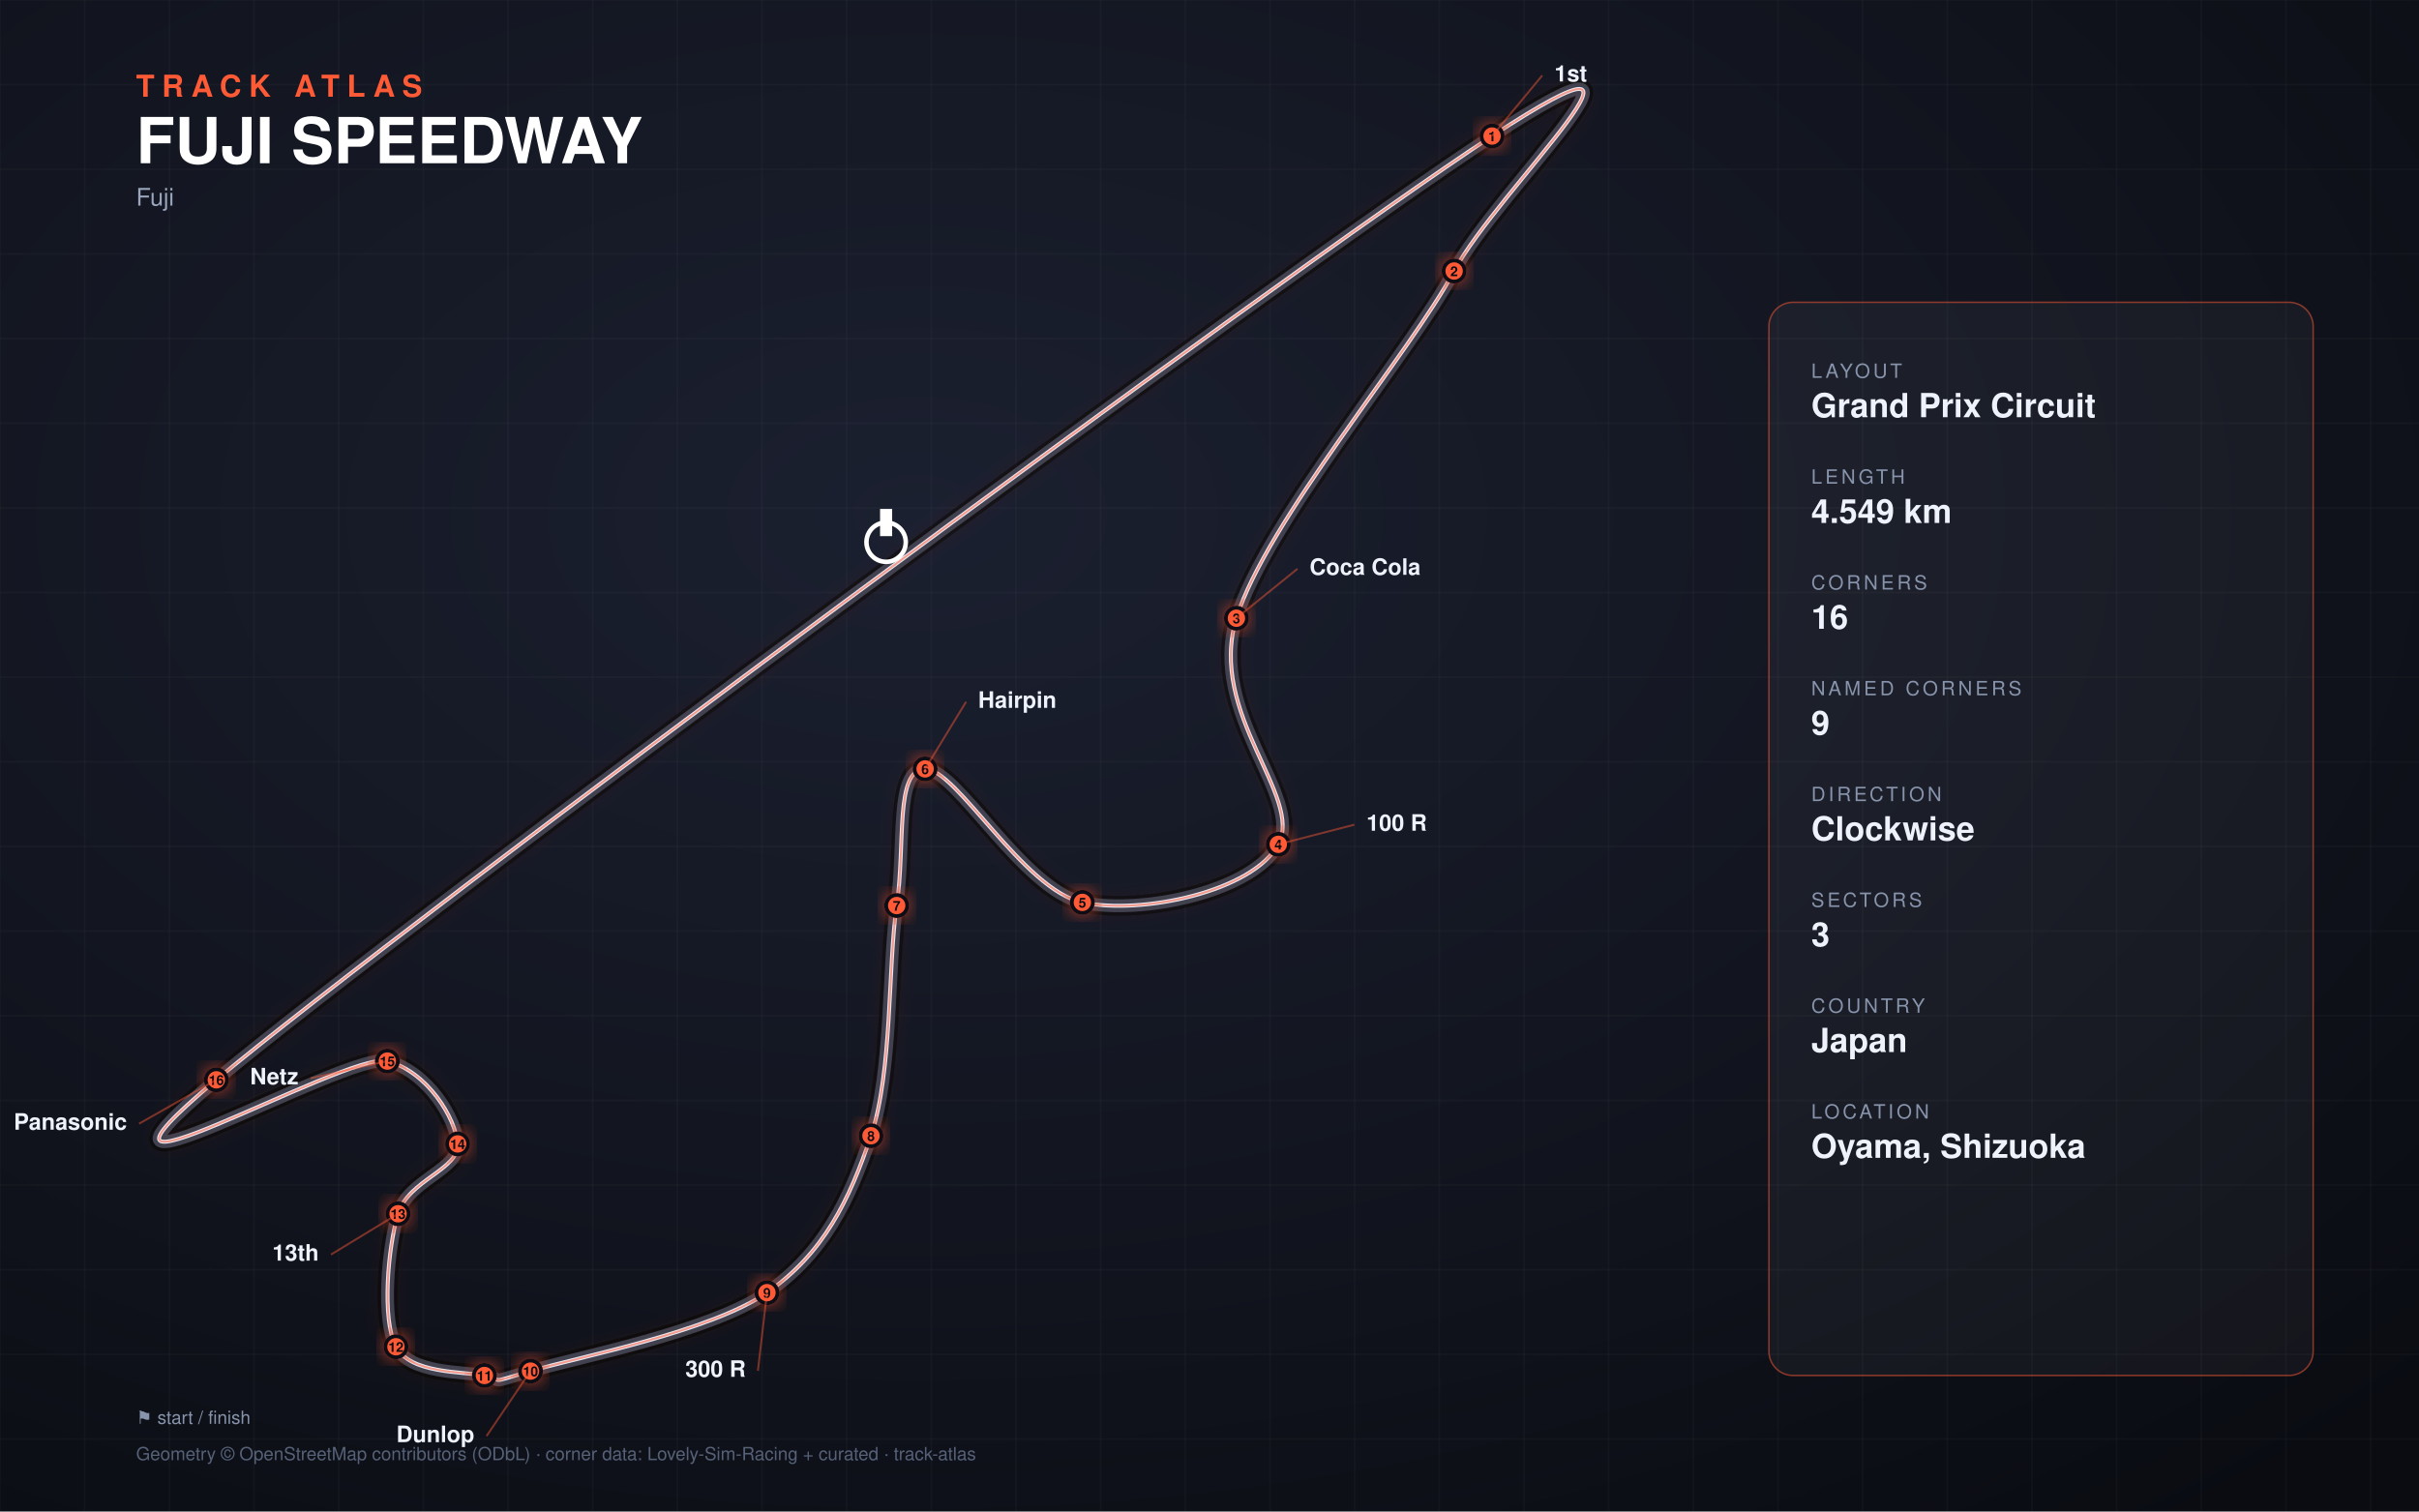
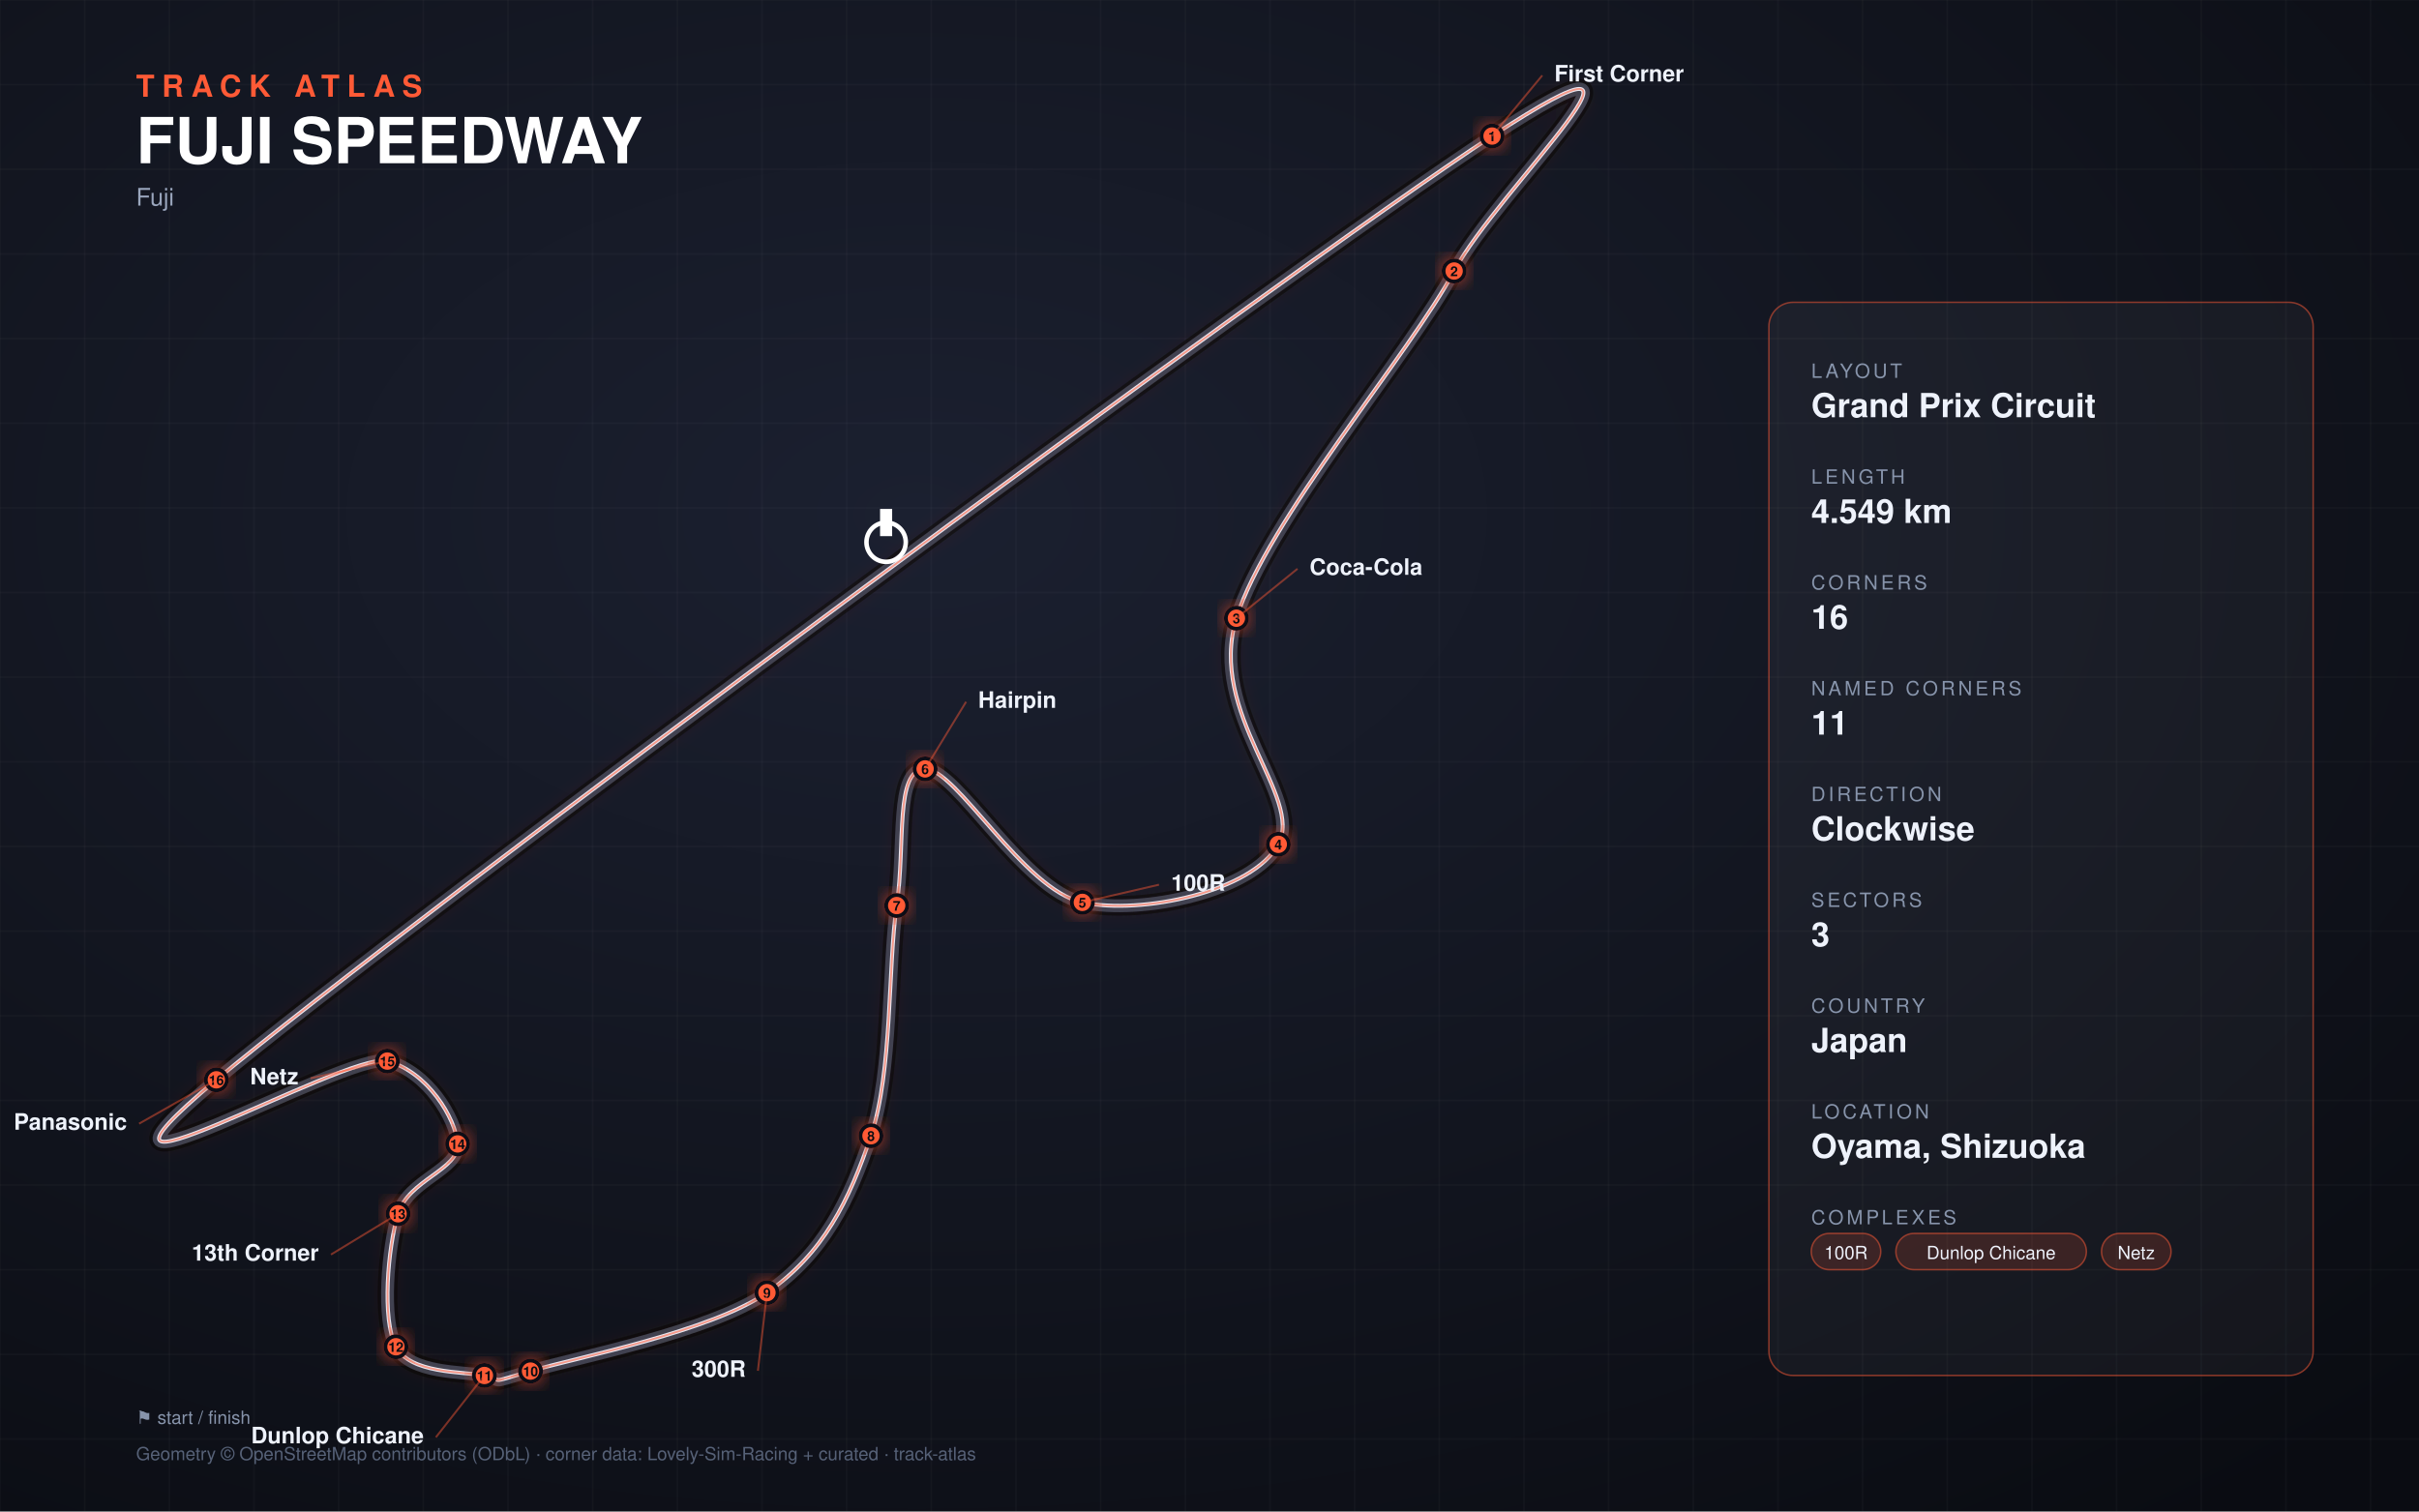
<svg xmlns="http://www.w3.org/2000/svg" width="1600" height="1000" viewBox="0 0 1600 1000" font-family="Helvetica, Arial, sans-serif">
  <defs>
    <radialGradient id="bg" cx="38%" cy="34%" r="85%">
      <stop offset="0%" stop-color="#1b2030" />
      <stop offset="55%" stop-color="#12151f" />
      <stop offset="100%" stop-color="#0a0c12" />
    </radialGradient>
    <linearGradient id="accent" x1="0" y1="0" x2="1" y2="1">
      <stop offset="0%" stop-color="#ff5a36" />
      <stop offset="100%" stop-color="#ffffff" />
    </linearGradient>
    <filter id="glow" x="-40%" y="-40%" width="180%" height="180%">
      <feGaussianBlur stdDeviation="6" result="b" />
      <feMerge>
        <feMergeNode in="b" />
        <feMergeNode in="SourceGraphic" />
      </feMerge>
    </filter>
  </defs>
  <rect width="1600" height="1000" fill="url(#bg)" />
  <line x1="0" y1="0" x2="0" y2="1000" stroke="#ffffff" stroke-opacity="0.025" />
  <line x1="56" y1="0" x2="56" y2="1000" stroke="#ffffff" stroke-opacity="0.025" />
  <line x1="112" y1="0" x2="112" y2="1000" stroke="#ffffff" stroke-opacity="0.025" />
  <line x1="168" y1="0" x2="168" y2="1000" stroke="#ffffff" stroke-opacity="0.025" />
  <line x1="224" y1="0" x2="224" y2="1000" stroke="#ffffff" stroke-opacity="0.025" />
  <line x1="280" y1="0" x2="280" y2="1000" stroke="#ffffff" stroke-opacity="0.025" />
  <line x1="336" y1="0" x2="336" y2="1000" stroke="#ffffff" stroke-opacity="0.025" />
  <line x1="392" y1="0" x2="392" y2="1000" stroke="#ffffff" stroke-opacity="0.025" />
  <line x1="448" y1="0" x2="448" y2="1000" stroke="#ffffff" stroke-opacity="0.025" />
  <line x1="504" y1="0" x2="504" y2="1000" stroke="#ffffff" stroke-opacity="0.025" />
  <line x1="560" y1="0" x2="560" y2="1000" stroke="#ffffff" stroke-opacity="0.025" />
  <line x1="616" y1="0" x2="616" y2="1000" stroke="#ffffff" stroke-opacity="0.025" />
  <line x1="672" y1="0" x2="672" y2="1000" stroke="#ffffff" stroke-opacity="0.025" />
  <line x1="728" y1="0" x2="728" y2="1000" stroke="#ffffff" stroke-opacity="0.025" />
  <line x1="784" y1="0" x2="784" y2="1000" stroke="#ffffff" stroke-opacity="0.025" />
  <line x1="840" y1="0" x2="840" y2="1000" stroke="#ffffff" stroke-opacity="0.025" />
  <line x1="896" y1="0" x2="896" y2="1000" stroke="#ffffff" stroke-opacity="0.025" />
  <line x1="952" y1="0" x2="952" y2="1000" stroke="#ffffff" stroke-opacity="0.025" />
  <line x1="1008" y1="0" x2="1008" y2="1000" stroke="#ffffff" stroke-opacity="0.025" />
  <line x1="1064" y1="0" x2="1064" y2="1000" stroke="#ffffff" stroke-opacity="0.025" />
  <line x1="1120" y1="0" x2="1120" y2="1000" stroke="#ffffff" stroke-opacity="0.025" />
  <line x1="1176" y1="0" x2="1176" y2="1000" stroke="#ffffff" stroke-opacity="0.025" />
  <line x1="1232" y1="0" x2="1232" y2="1000" stroke="#ffffff" stroke-opacity="0.025" />
  <line x1="1288" y1="0" x2="1288" y2="1000" stroke="#ffffff" stroke-opacity="0.025" />
  <line x1="1344" y1="0" x2="1344" y2="1000" stroke="#ffffff" stroke-opacity="0.025" />
  <line x1="1400" y1="0" x2="1400" y2="1000" stroke="#ffffff" stroke-opacity="0.025" />
  <line x1="1456" y1="0" x2="1456" y2="1000" stroke="#ffffff" stroke-opacity="0.025" />
  <line x1="1512" y1="0" x2="1512" y2="1000" stroke="#ffffff" stroke-opacity="0.025" />
  <line x1="1568" y1="0" x2="1568" y2="1000" stroke="#ffffff" stroke-opacity="0.025" />
  <line x1="0" y1="0" x2="1600" y2="0" stroke="#ffffff" stroke-opacity="0.025" />
  <line x1="0" y1="56" x2="1600" y2="56" stroke="#ffffff" stroke-opacity="0.025" />
  <line x1="0" y1="112" x2="1600" y2="112" stroke="#ffffff" stroke-opacity="0.025" />
  <line x1="0" y1="168" x2="1600" y2="168" stroke="#ffffff" stroke-opacity="0.025" />
  <line x1="0" y1="224" x2="1600" y2="224" stroke="#ffffff" stroke-opacity="0.025" />
  <line x1="0" y1="280" x2="1600" y2="280" stroke="#ffffff" stroke-opacity="0.025" />
  <line x1="0" y1="336" x2="1600" y2="336" stroke="#ffffff" stroke-opacity="0.025" />
  <line x1="0" y1="392" x2="1600" y2="392" stroke="#ffffff" stroke-opacity="0.025" />
  <line x1="0" y1="448" x2="1600" y2="448" stroke="#ffffff" stroke-opacity="0.025" />
  <line x1="0" y1="504" x2="1600" y2="504" stroke="#ffffff" stroke-opacity="0.025" />
  <line x1="0" y1="560" x2="1600" y2="560" stroke="#ffffff" stroke-opacity="0.025" />
  <line x1="0" y1="616" x2="1600" y2="616" stroke="#ffffff" stroke-opacity="0.025" />
  <line x1="0" y1="672" x2="1600" y2="672" stroke="#ffffff" stroke-opacity="0.025" />
  <line x1="0" y1="728" x2="1600" y2="728" stroke="#ffffff" stroke-opacity="0.025" />
  <line x1="0" y1="784" x2="1600" y2="784" stroke="#ffffff" stroke-opacity="0.025" />
  <line x1="0" y1="840" x2="1600" y2="840" stroke="#ffffff" stroke-opacity="0.025" />
  <line x1="0" y1="896" x2="1600" y2="896" stroke="#ffffff" stroke-opacity="0.025" />
  <line x1="0" y1="952" x2="1600" y2="952" stroke="#ffffff" stroke-opacity="0.025" />
  <path d="M 986.9,90.0 C 1123.4,0.8 990.0,126.1 961.8,179.3 C 933.6,232.4 837.2,345.7 817.8,409.0 C 798.4,472.2 862.5,527.2 845.5,558.6 C 828.5,589.9 754.9,605.4 715.9,597.0 C 677.0,588.7 632.4,508.4 611.9,508.7 C 591.5,509.0 599.1,558.6 593.1,599.1 C 587.2,639.5 590.4,708.7 576.1,751.4 C 561.8,794.1 544.8,829.2 507.3,855.2 C 469.7,881.1 382.1,897.9 350.9,907.1 C 319.8,916.2 335.2,912.7 320.4,910.0 C 305.6,907.3 271.5,908.9 261.9,891.0 C 252.4,873.2 256.5,825.4 263.3,803.0 C 270.1,780.6 303.9,773.7 302.7,756.8 C 301.5,740.0 282.8,709.0 256.2,702.0 C 229.6,694.9 21.3,816.4 143.1,714.4 C 264.9,612.5 850.5,179.2 986.9,90.0 Z" fill="none" stroke="#000000" stroke-opacity="0.5" stroke-width="13" stroke-linejoin="round" stroke-linecap="round" />
  <path d="M 986.9,90.0 C 1123.4,0.8 990.0,126.1 961.8,179.3 C 933.6,232.4 837.2,345.7 817.8,409.0 C 798.4,472.2 862.5,527.2 845.5,558.6 C 828.5,589.9 754.9,605.4 715.9,597.0 C 677.0,588.7 632.4,508.4 611.9,508.7 C 591.5,509.0 599.1,558.6 593.1,599.1 C 587.2,639.5 590.4,708.7 576.1,751.4 C 561.8,794.1 544.8,829.2 507.3,855.2 C 469.7,881.1 382.1,897.9 350.9,907.1 C 319.8,916.2 335.2,912.7 320.4,910.0 C 305.6,907.3 271.5,908.9 261.9,891.0 C 252.4,873.2 256.5,825.4 263.3,803.0 C 270.1,780.6 303.9,773.7 302.7,756.8 C 301.5,740.0 282.8,709.0 256.2,702.0 C 229.6,694.9 21.3,816.4 143.1,714.4 C 264.9,612.5 850.5,179.2 986.9,90.0 Z" fill="none" stroke="#39404f" stroke-width="8.5" stroke-linejoin="round" stroke-linecap="round" />
  <path d="M 986.9,90.0 C 1123.4,0.8 990.0,126.1 961.8,179.3 C 933.6,232.4 837.2,345.7 817.8,409.0 C 798.4,472.2 862.5,527.2 845.5,558.6 C 828.5,589.9 754.9,605.4 715.9,597.0 C 677.0,588.7 632.4,508.4 611.9,508.7 C 591.5,509.0 599.1,558.6 593.1,599.1 C 587.2,639.5 590.4,708.7 576.1,751.4 C 561.8,794.1 544.8,829.2 507.3,855.2 C 469.7,881.1 382.1,897.9 350.9,907.1 C 319.8,916.2 335.2,912.7 320.4,910.0 C 305.6,907.3 271.5,908.9 261.9,891.0 C 252.4,873.2 256.5,825.4 263.3,803.0 C 270.1,780.6 303.9,773.7 302.7,756.8 C 301.5,740.0 282.8,709.0 256.2,702.0 C 229.6,694.9 21.3,816.4 143.1,714.4 C 264.9,612.5 850.5,179.2 986.9,90.0 Z" fill="none" stroke="#e7edf8" stroke-width="2.6" stroke-linejoin="round" stroke-linecap="round" />
  <path d="M 986.9,90.0 C 1123.4,0.8 990.0,126.1 961.8,179.3 C 933.6,232.4 837.2,345.7 817.8,409.0 C 798.4,472.2 862.5,527.2 845.5,558.6 C 828.5,589.9 754.9,605.4 715.9,597.0 C 677.0,588.7 632.4,508.4 611.9,508.7 C 591.5,509.0 599.1,558.6 593.1,599.1 C 587.2,639.5 590.4,708.7 576.1,751.4 C 561.8,794.1 544.8,829.2 507.3,855.2 C 469.7,881.1 382.1,897.9 350.9,907.1 C 319.8,916.2 335.2,912.7 320.4,910.0 C 305.6,907.3 271.5,908.9 261.9,891.0 C 252.4,873.2 256.5,825.4 263.3,803.0 C 270.1,780.6 303.9,773.7 302.7,756.8 C 301.5,740.0 282.8,709.0 256.2,702.0 C 229.6,694.9 21.3,816.4 143.1,714.4 C 264.9,612.5 850.5,179.2 986.9,90.0 Z" fill="none" stroke="#ff5a36" stroke-opacity="0.55" stroke-width="1.2" stroke-linejoin="round" filter="url(#glow)" />
  <circle cx="586.1" cy="358.7" r="13" fill="none" stroke="#ffffff" stroke-width="3" />
  <rect x="582.1" y="336.7" width="8" height="18" fill="#ffffff" />
  <circle cx="986.9" cy="90.0" r="7" fill="#ff5a36" stroke="#0a0c12" stroke-width="2.5" filter="url(#glow)" />
  <text x="986.9" y="93.4" font-size="9" font-weight="700" fill="#0a0c12" text-anchor="middle">1</text>
  <circle cx="961.8" cy="179.3" r="7" fill="#ff5a36" stroke="#0a0c12" stroke-width="2.5" filter="url(#glow)" />
  <text x="961.8" y="182.7" font-size="9" font-weight="700" fill="#0a0c12" text-anchor="middle">2</text>
  <circle cx="817.8" cy="409.0" r="7" fill="#ff5a36" stroke="#0a0c12" stroke-width="2.5" filter="url(#glow)" />
  <text x="817.8" y="412.4" font-size="9" font-weight="700" fill="#0a0c12" text-anchor="middle">3</text>
  <circle cx="845.5" cy="558.6" r="7" fill="#ff5a36" stroke="#0a0c12" stroke-width="2.5" filter="url(#glow)" />
  <text x="845.5" y="562.0" font-size="9" font-weight="700" fill="#0a0c12" text-anchor="middle">4</text>
  <circle cx="715.9" cy="597.0" r="7" fill="#ff5a36" stroke="#0a0c12" stroke-width="2.5" filter="url(#glow)" />
  <text x="715.9" y="600.4" font-size="9" font-weight="700" fill="#0a0c12" text-anchor="middle">5</text>
  <circle cx="611.9" cy="508.7" r="7" fill="#ff5a36" stroke="#0a0c12" stroke-width="2.5" filter="url(#glow)" />
  <text x="611.9" y="512.1" font-size="9" font-weight="700" fill="#0a0c12" text-anchor="middle">6</text>
  <circle cx="593.1" cy="599.1" r="7" fill="#ff5a36" stroke="#0a0c12" stroke-width="2.5" filter="url(#glow)" />
  <text x="593.1" y="602.5" font-size="9" font-weight="700" fill="#0a0c12" text-anchor="middle">7</text>
  <circle cx="576.1" cy="751.4" r="7" fill="#ff5a36" stroke="#0a0c12" stroke-width="2.5" filter="url(#glow)" />
  <text x="576.1" y="754.8" font-size="9" font-weight="700" fill="#0a0c12" text-anchor="middle">8</text>
  <circle cx="507.3" cy="855.2" r="7" fill="#ff5a36" stroke="#0a0c12" stroke-width="2.5" filter="url(#glow)" />
  <text x="507.3" y="858.6" font-size="9" font-weight="700" fill="#0a0c12" text-anchor="middle">9</text>
  <circle cx="350.9" cy="907.1" r="7" fill="#ff5a36" stroke="#0a0c12" stroke-width="2.5" filter="url(#glow)" />
  <text x="350.9" y="910.5" font-size="9" font-weight="700" fill="#0a0c12" text-anchor="middle">10</text>
  <circle cx="320.4" cy="910.0" r="7" fill="#ff5a36" stroke="#0a0c12" stroke-width="2.5" filter="url(#glow)" />
  <text x="320.4" y="913.4" font-size="9" font-weight="700" fill="#0a0c12" text-anchor="middle">11</text>
  <circle cx="261.9" cy="891.0" r="7" fill="#ff5a36" stroke="#0a0c12" stroke-width="2.5" filter="url(#glow)" />
  <text x="261.9" y="894.4" font-size="9" font-weight="700" fill="#0a0c12" text-anchor="middle">12</text>
  <circle cx="263.3" cy="803.0" r="7" fill="#ff5a36" stroke="#0a0c12" stroke-width="2.5" filter="url(#glow)" />
  <text x="263.3" y="806.4" font-size="9" font-weight="700" fill="#0a0c12" text-anchor="middle">13</text>
  <circle cx="302.7" cy="756.8" r="7" fill="#ff5a36" stroke="#0a0c12" stroke-width="2.5" filter="url(#glow)" />
  <text x="302.7" y="760.2" font-size="9" font-weight="700" fill="#0a0c12" text-anchor="middle">14</text>
  <circle cx="256.2" cy="702.0" r="7" fill="#ff5a36" stroke="#0a0c12" stroke-width="2.5" filter="url(#glow)" />
  <text x="256.2" y="705.4" font-size="9" font-weight="700" fill="#0a0c12" text-anchor="middle">15</text>
  <circle cx="143.1" cy="714.4" r="7" fill="#ff5a36" stroke="#0a0c12" stroke-width="2.5" filter="url(#glow)" />
  <text x="143.1" y="717.8" font-size="9" font-weight="700" fill="#0a0c12" text-anchor="middle">16</text>
  <line x1="986.9" y1="90.0" x2="1020.1" y2="49.9" stroke="#ff5a36" stroke-opacity="0.45" stroke-width="1.3" />
-   <text x="1028.1" y="53.9" font-size="15" font-weight="600" fill="#eef2fb" text-anchor="start">1st</text>
+   <text x="1028.1" y="53.9" font-size="15" font-weight="600" fill="#eef2fb" text-anchor="start">First Corner</text>
  <line x1="817.8" y1="409.0" x2="858.2" y2="376.3" stroke="#ff5a36" stroke-opacity="0.45" stroke-width="1.3" />
-   <text x="866.2" y="380.3" font-size="15" font-weight="600" fill="#eef2fb" text-anchor="start">Coca Cola</text>
-   <line x1="845.5" y1="558.6" x2="895.8" y2="545.6" stroke="#ff5a36" stroke-opacity="0.45" stroke-width="1.3" />
-   <text x="903.8" y="549.6" font-size="15" font-weight="600" fill="#eef2fb" text-anchor="start">100 R</text>
+   <text x="866.2" y="380.3" font-size="15" font-weight="600" fill="#eef2fb" text-anchor="start">Coca-Cola</text>
+   <line x1="715.9" y1="597.0" x2="766.6" y2="585.3" stroke="#ff5a36" stroke-opacity="0.45" stroke-width="1.3" />
+   <text x="774.6" y="589.3" font-size="15" font-weight="600" fill="#eef2fb" text-anchor="start">100R</text>
  <line x1="611.9" y1="508.7" x2="639.0" y2="464.3" stroke="#ff5a36" stroke-opacity="0.45" stroke-width="1.3" />
  <text x="647.0" y="468.3" font-size="15" font-weight="600" fill="#eef2fb" text-anchor="start">Hairpin</text>
  <line x1="507.3" y1="855.2" x2="501.3" y2="906.9" stroke="#ff5a36" stroke-opacity="0.45" stroke-width="1.3" />
-   <text x="493.3" y="910.9" font-size="15" font-weight="600" fill="#eef2fb" text-anchor="end">300 R</text>
-   <line x1="350.9" y1="907.1" x2="321.8" y2="950.1" stroke="#ff5a36" stroke-opacity="0.45" stroke-width="1.3" />
-   <text x="313.8" y="954.1" font-size="15" font-weight="600" fill="#eef2fb" text-anchor="end">Dunlop</text>
+   <text x="493.3" y="910.9" font-size="15" font-weight="600" fill="#eef2fb" text-anchor="end">300R</text>
+   <line x1="320.4" y1="910.0" x2="288.3" y2="950.9" stroke="#ff5a36" stroke-opacity="0.45" stroke-width="1.3" />
+   <text x="280.3" y="954.9" font-size="15" font-weight="600" fill="#eef2fb" text-anchor="end">Dunlop Chicane</text>
  <line x1="263.3" y1="803.0" x2="218.9" y2="830.0" stroke="#ff5a36" stroke-opacity="0.45" stroke-width="1.3" />
-   <text x="210.9" y="834.0" font-size="15" font-weight="600" fill="#eef2fb" text-anchor="end">13th</text>
+   <text x="210.9" y="834.0" font-size="15" font-weight="600" fill="#eef2fb" text-anchor="end">13th Corner</text>
  <line x1="256.2" y1="702.0" x2="205.4" y2="713.4" stroke="#ff5a36" stroke-opacity="0.45" stroke-width="1.3" />
  <text x="197.4" y="717.4" font-size="15" font-weight="600" fill="#eef2fb" text-anchor="end">Netz</text>
  <line x1="143.1" y1="714.4" x2="92.0" y2="743.4" stroke="#ff5a36" stroke-opacity="0.45" stroke-width="1.3" />
  <text x="84.0" y="747.4" font-size="15" font-weight="600" fill="#eef2fb" text-anchor="end">Panasonic</text>
  <text x="90" y="64" font-size="20" letter-spacing="5" fill="#ff5a36" font-weight="700">TRACK ATLAS</text>
  <text x="90" y="108" font-size="42" font-weight="800" fill="#ffffff">FUJI SPEEDWAY</text>
  <text x="90" y="136" font-size="16" fill="#9aa6bd">Fuji</text>
  <rect x="1170" y="200" width="360" height="710" rx="16" fill="#ffffff" fill-opacity="0.04" stroke="#ff5a36" stroke-opacity="0.5" />
  <text x="1198" y="250" font-size="13" letter-spacing="2" fill="#8794ab">LAYOUT</text>
  <text x="1198" y="276" font-size="22" font-weight="700" fill="#eef2fb">Grand Prix Circuit</text>
  <text x="1198" y="320" font-size="13" letter-spacing="2" fill="#8794ab">LENGTH</text>
  <text x="1198" y="346" font-size="22" font-weight="700" fill="#eef2fb">4.549 km</text>
  <text x="1198" y="390" font-size="13" letter-spacing="2" fill="#8794ab">CORNERS</text>
  <text x="1198" y="416" font-size="22" font-weight="700" fill="#eef2fb">16</text>
  <text x="1198" y="460" font-size="13" letter-spacing="2" fill="#8794ab">NAMED CORNERS</text>
-   <text x="1198" y="486" font-size="22" font-weight="700" fill="#eef2fb">9</text>
+   <text x="1198" y="486" font-size="22" font-weight="700" fill="#eef2fb">11</text>
  <text x="1198" y="530" font-size="13" letter-spacing="2" fill="#8794ab">DIRECTION</text>
  <text x="1198" y="556" font-size="22" font-weight="700" fill="#eef2fb">Clockwise</text>
  <text x="1198" y="600" font-size="13" letter-spacing="2" fill="#8794ab">SECTORS</text>
  <text x="1198" y="626" font-size="22" font-weight="700" fill="#eef2fb">3</text>
  <text x="1198" y="670" font-size="13" letter-spacing="2" fill="#8794ab">COUNTRY</text>
  <text x="1198" y="696" font-size="22" font-weight="700" fill="#eef2fb">Japan</text>
  <text x="1198" y="740" font-size="13" letter-spacing="2" fill="#8794ab">LOCATION</text>
  <text x="1198" y="766" font-size="22" font-weight="700" fill="#eef2fb">Oyama, Shizuoka</text>
+   <text x="1198" y="810" font-size="13" letter-spacing="2" fill="#8794ab">COMPLEXES</text>
+   <rect x="1198" y="816" width="46" height="24" rx="12" fill="#ff5a36" fill-opacity="0.16" stroke="#ff5a36" stroke-opacity="0.5" />
+   <text x="1221" y="833" font-size="12" fill="#eef2fb" text-anchor="middle">100R</text>
+   <rect x="1254" y="816" width="126" height="24" rx="12" fill="#ff5a36" fill-opacity="0.16" stroke="#ff5a36" stroke-opacity="0.5" />
+   <text x="1317" y="833" font-size="12" fill="#eef2fb" text-anchor="middle">Dunlop Chicane</text>
+   <rect x="1390" y="816" width="46" height="24" rx="12" fill="#ff5a36" fill-opacity="0.16" stroke="#ff5a36" stroke-opacity="0.5" />
+   <text x="1413" y="833" font-size="12" fill="#eef2fb" text-anchor="middle">Netz</text>
  <text x="90" y="966" font-size="12" fill="#566177">Geometry © OpenStreetMap contributors (ODbL) · corner data: Lovely-Sim-Racing + curated · track-atlas</text>
  <text x="90" y="942" font-size="12" fill="#8794ab">⚑ start / finish</text>
</svg>
